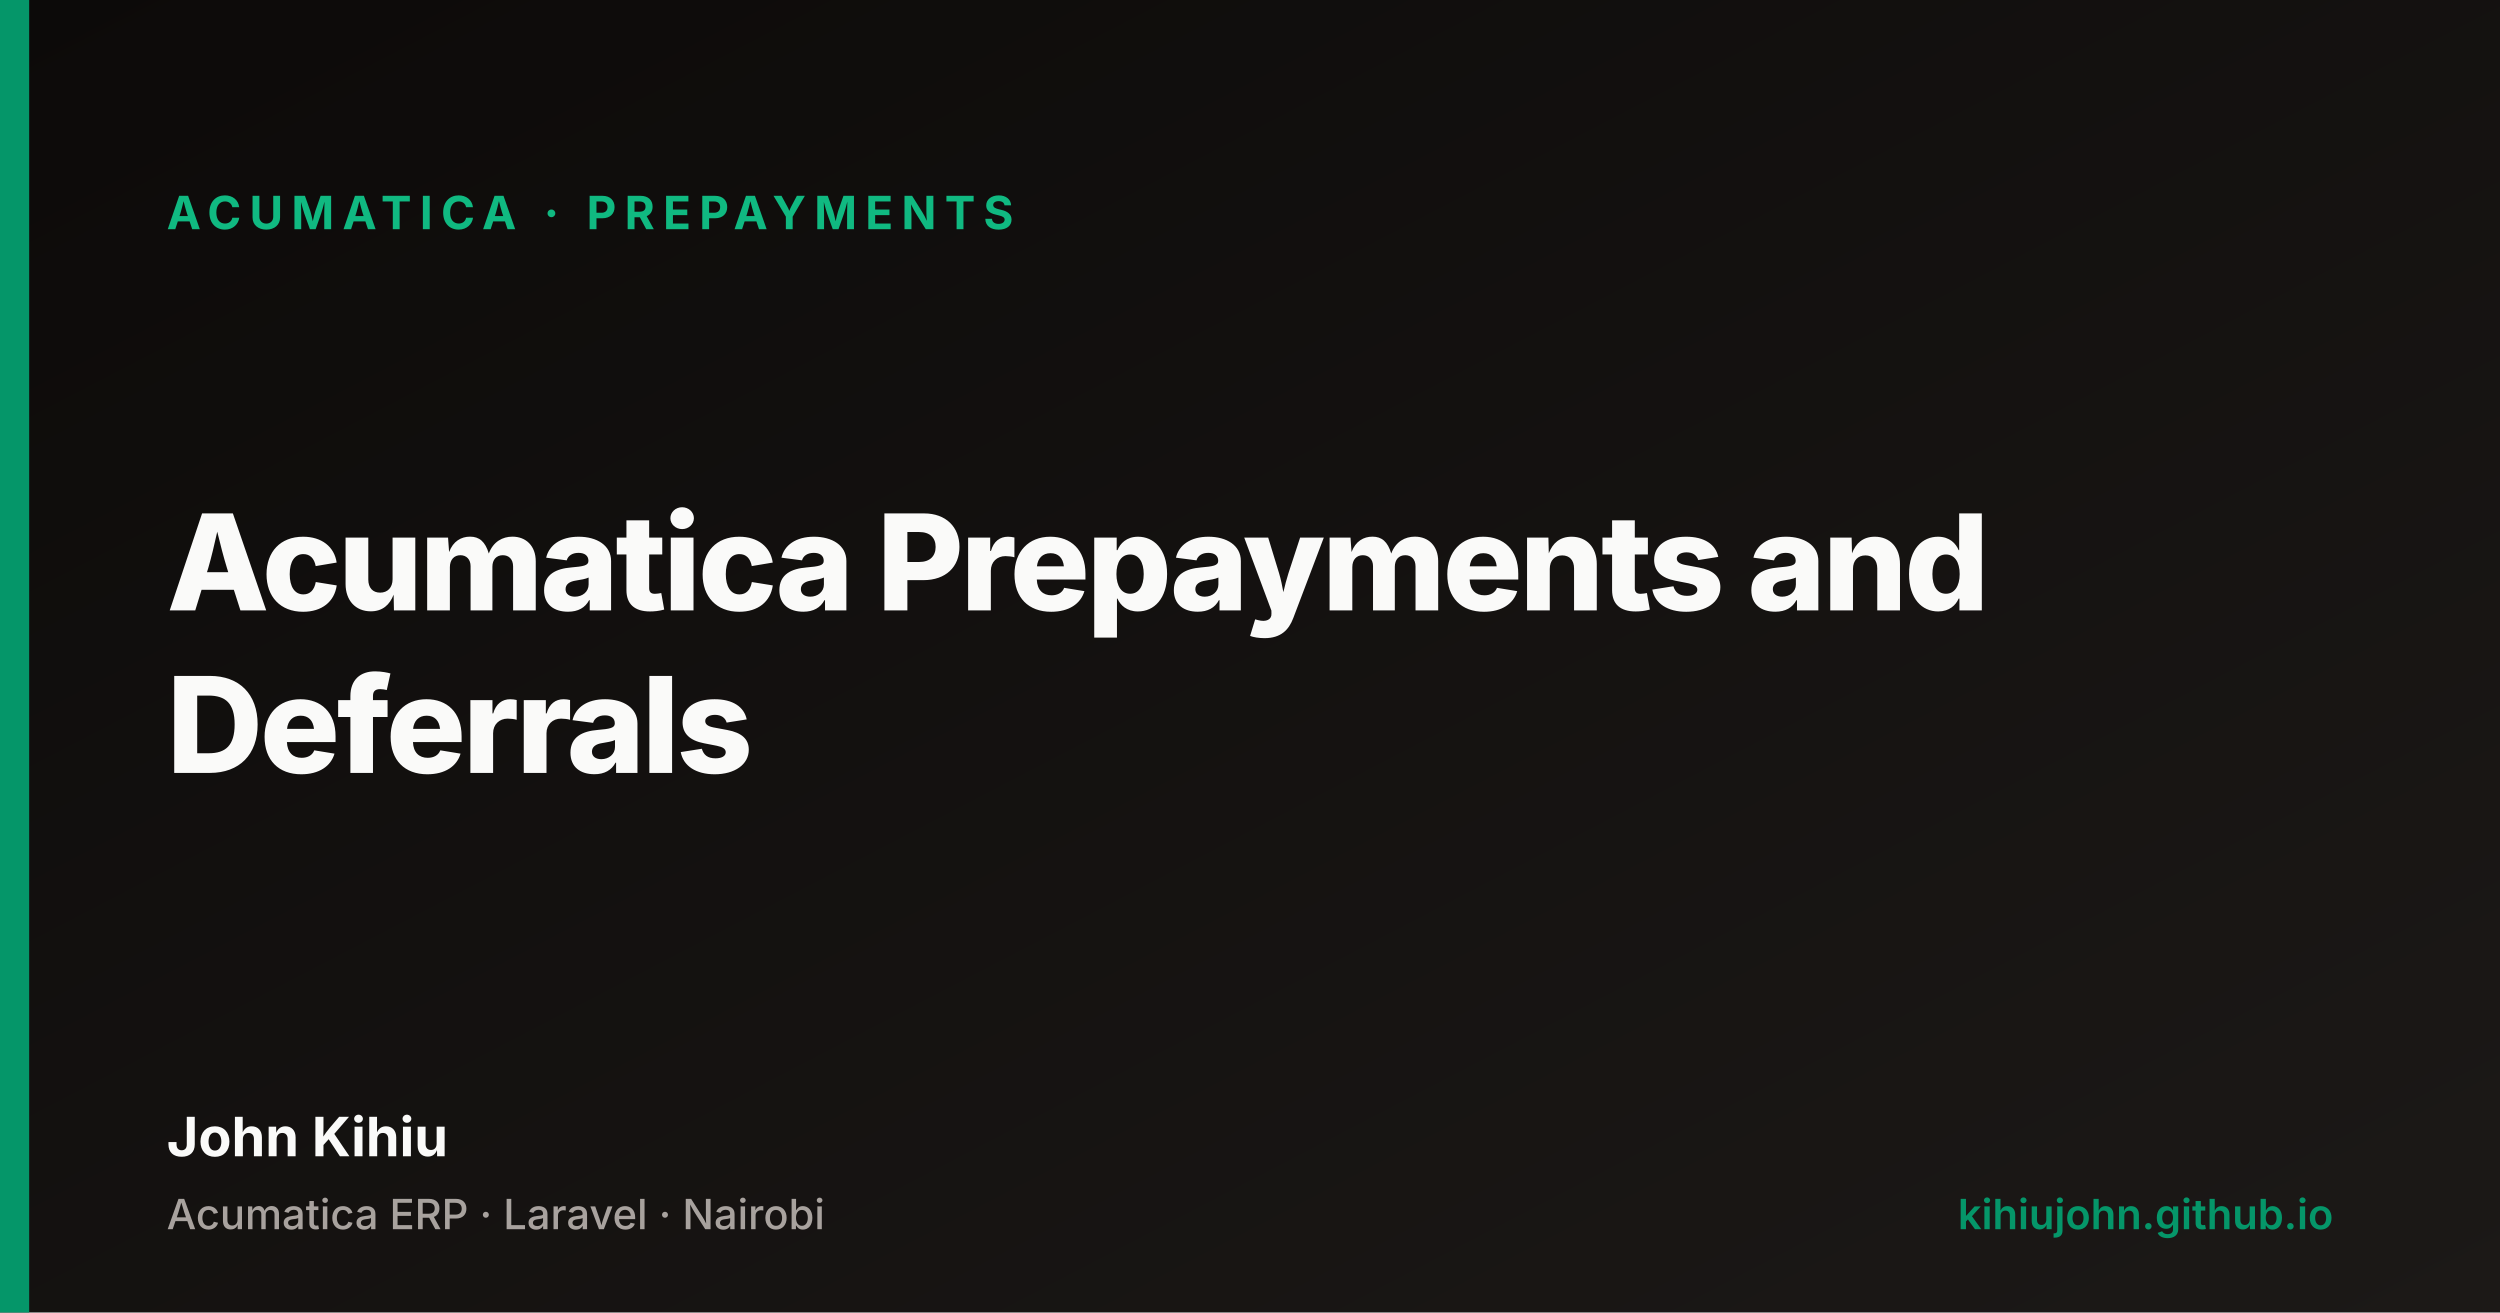
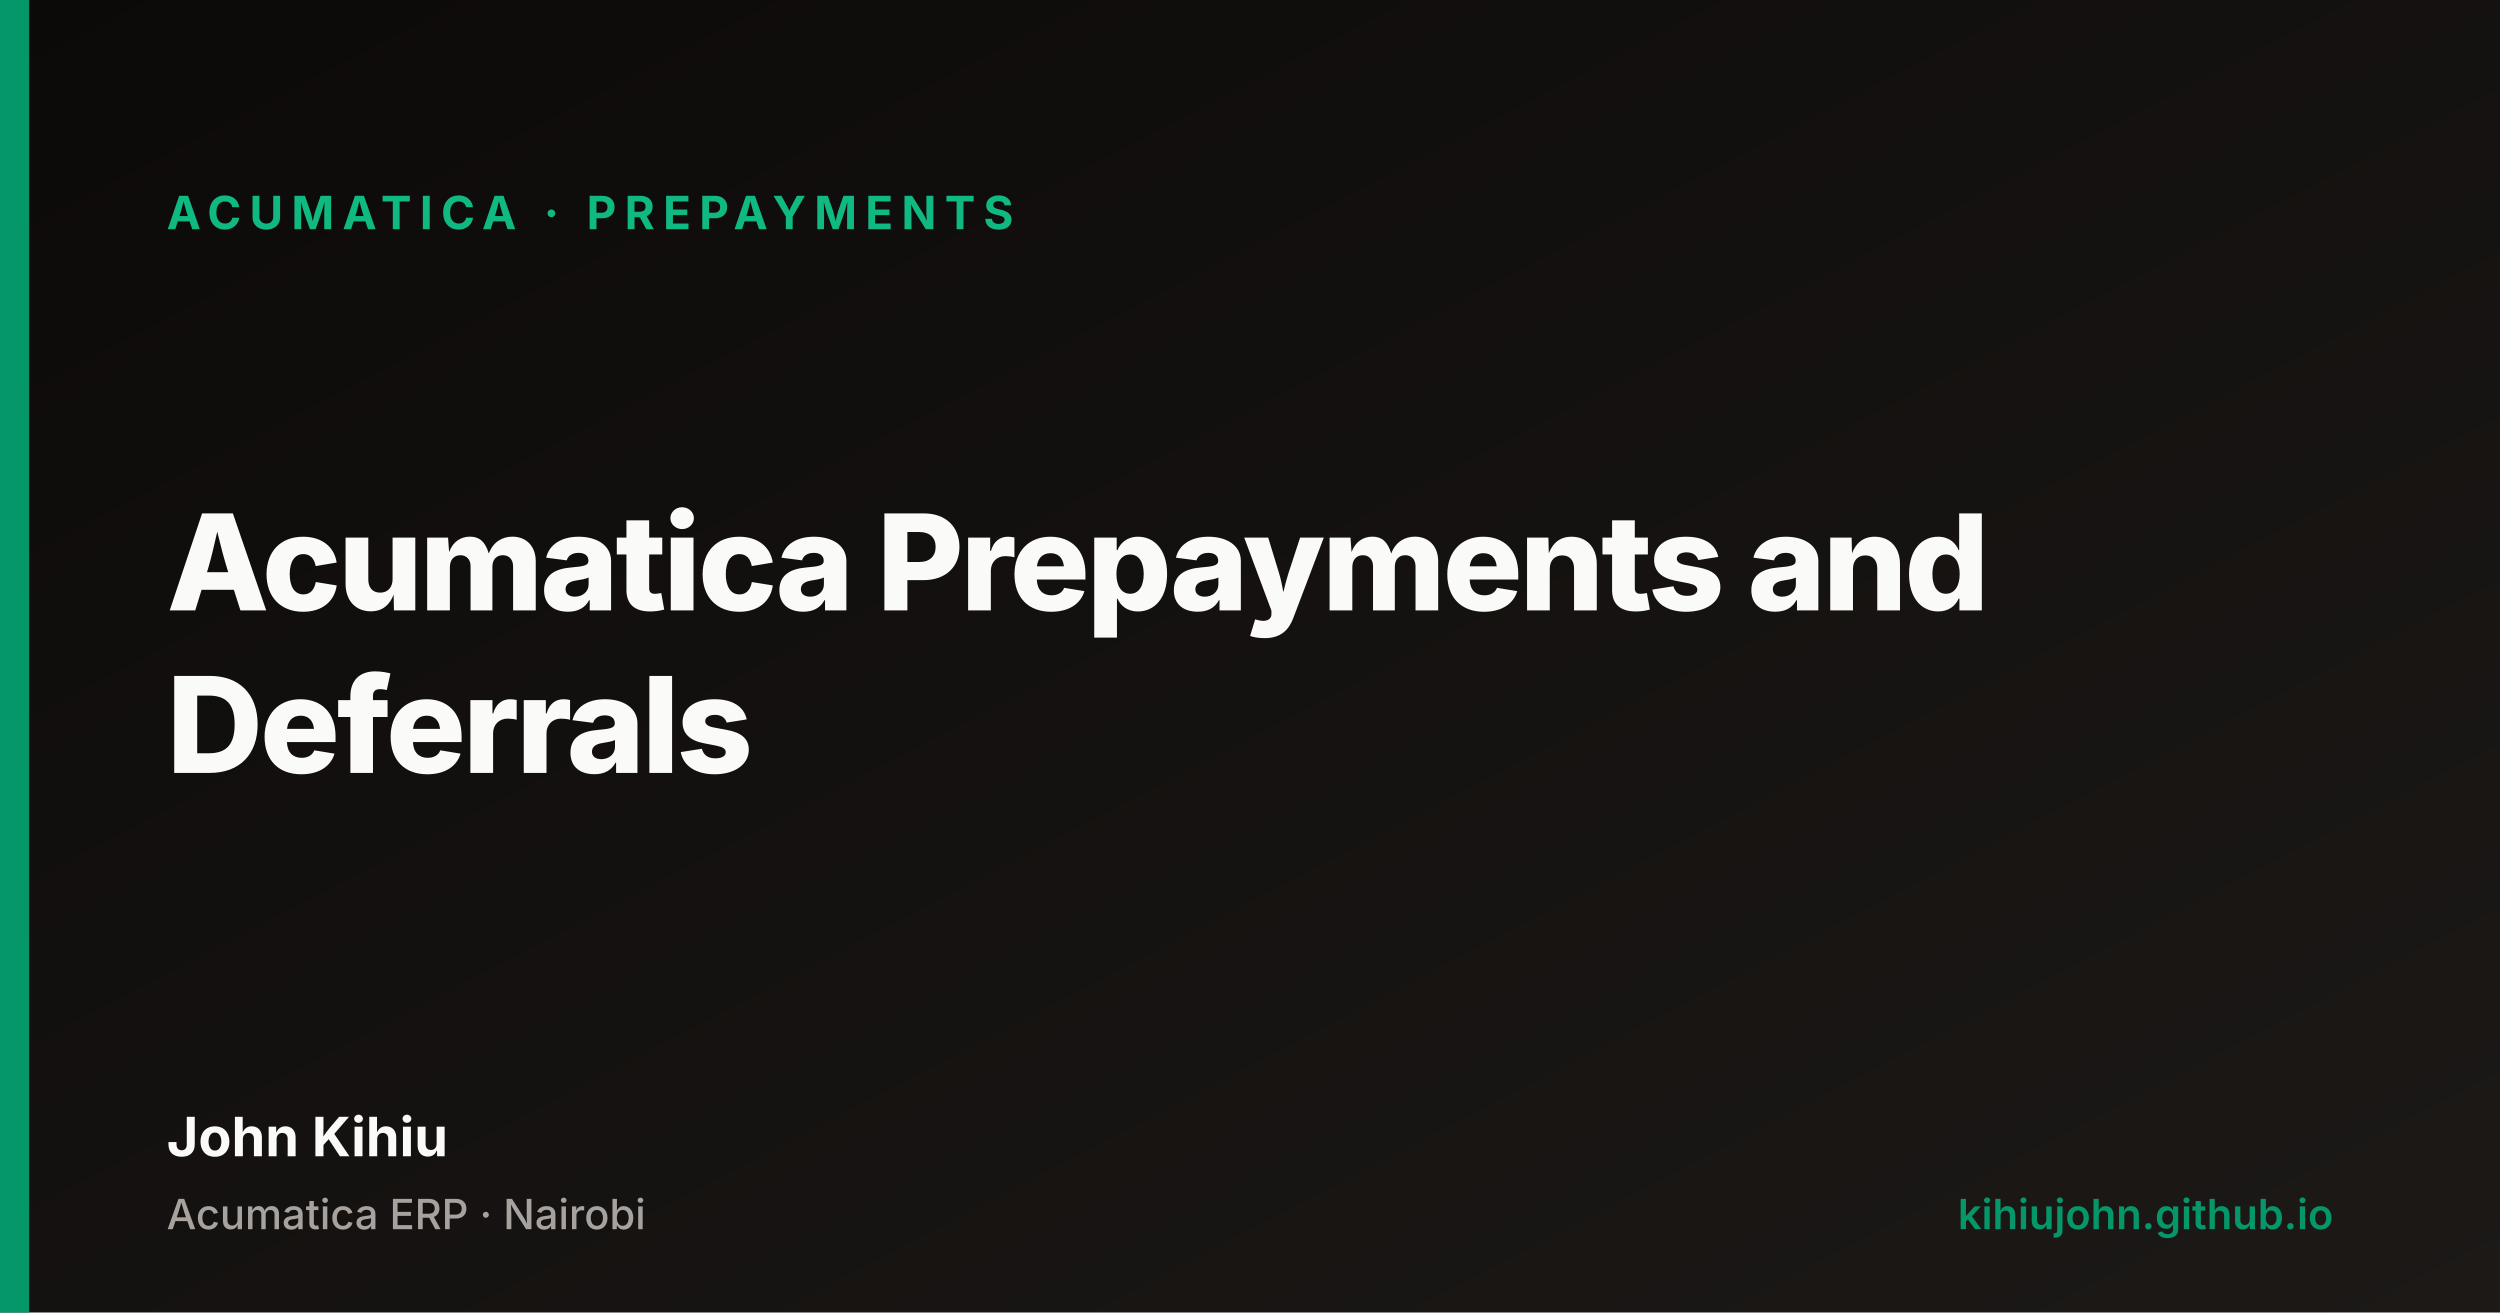
<svg xmlns="http://www.w3.org/2000/svg" viewBox="0 0 1200 630" width="1200" height="630">
  <defs>
    <linearGradient id="bg" x1="0" y1="0" x2="1" y2="1">
      <stop offset="0" stop-color="#0C0A09" />
      <stop offset="1" stop-color="#1C1917" />
    </linearGradient>
  </defs>
  <rect width="1200" height="630" fill="url(#bg)" />
  <rect x="0" y="0" width="14" height="630" fill="#059669" />
  <text x="80" y="110" font-family="Inter, system-ui, sans-serif" font-size="22" font-weight="700" fill="#10B981" letter-spacing="4">ACUMATICA · PREPAYMENTS</text>
  <text x="80" y="293" font-family="Plus Jakarta Sans, Inter, system-ui, sans-serif" font-size="64" font-weight="800" fill="#FAFAF9" letter-spacing="-1.5">Acumatica Prepayments and</text>
  <text x="80" y="371" font-family="Plus Jakarta Sans, Inter, system-ui, sans-serif" font-size="64" font-weight="800" fill="#FAFAF9" letter-spacing="-1.5">Deferrals</text>
  <text x="80" y="555" font-family="Inter, system-ui, sans-serif" font-size="26" font-weight="700" fill="#FAFAF9">John Kihiu</text>
-   <text x="80" y="590" font-family="Inter, system-ui, sans-serif" font-size="20" font-weight="500" fill="#A8A29E">Acumatica ERP · Laravel · Nairobi</text>
+   <text x="80" y="590" font-family="Inter, system-ui, sans-serif" font-size="20" font-weight="500" fill="#A8A29E">Acumatica ERP · Nairobi</text>
  <text x="1120" y="590" font-family="Inter, system-ui, sans-serif" font-size="20" font-weight="600" fill="#059669" text-anchor="end">kihiujohn.github.io</text>
</svg>
